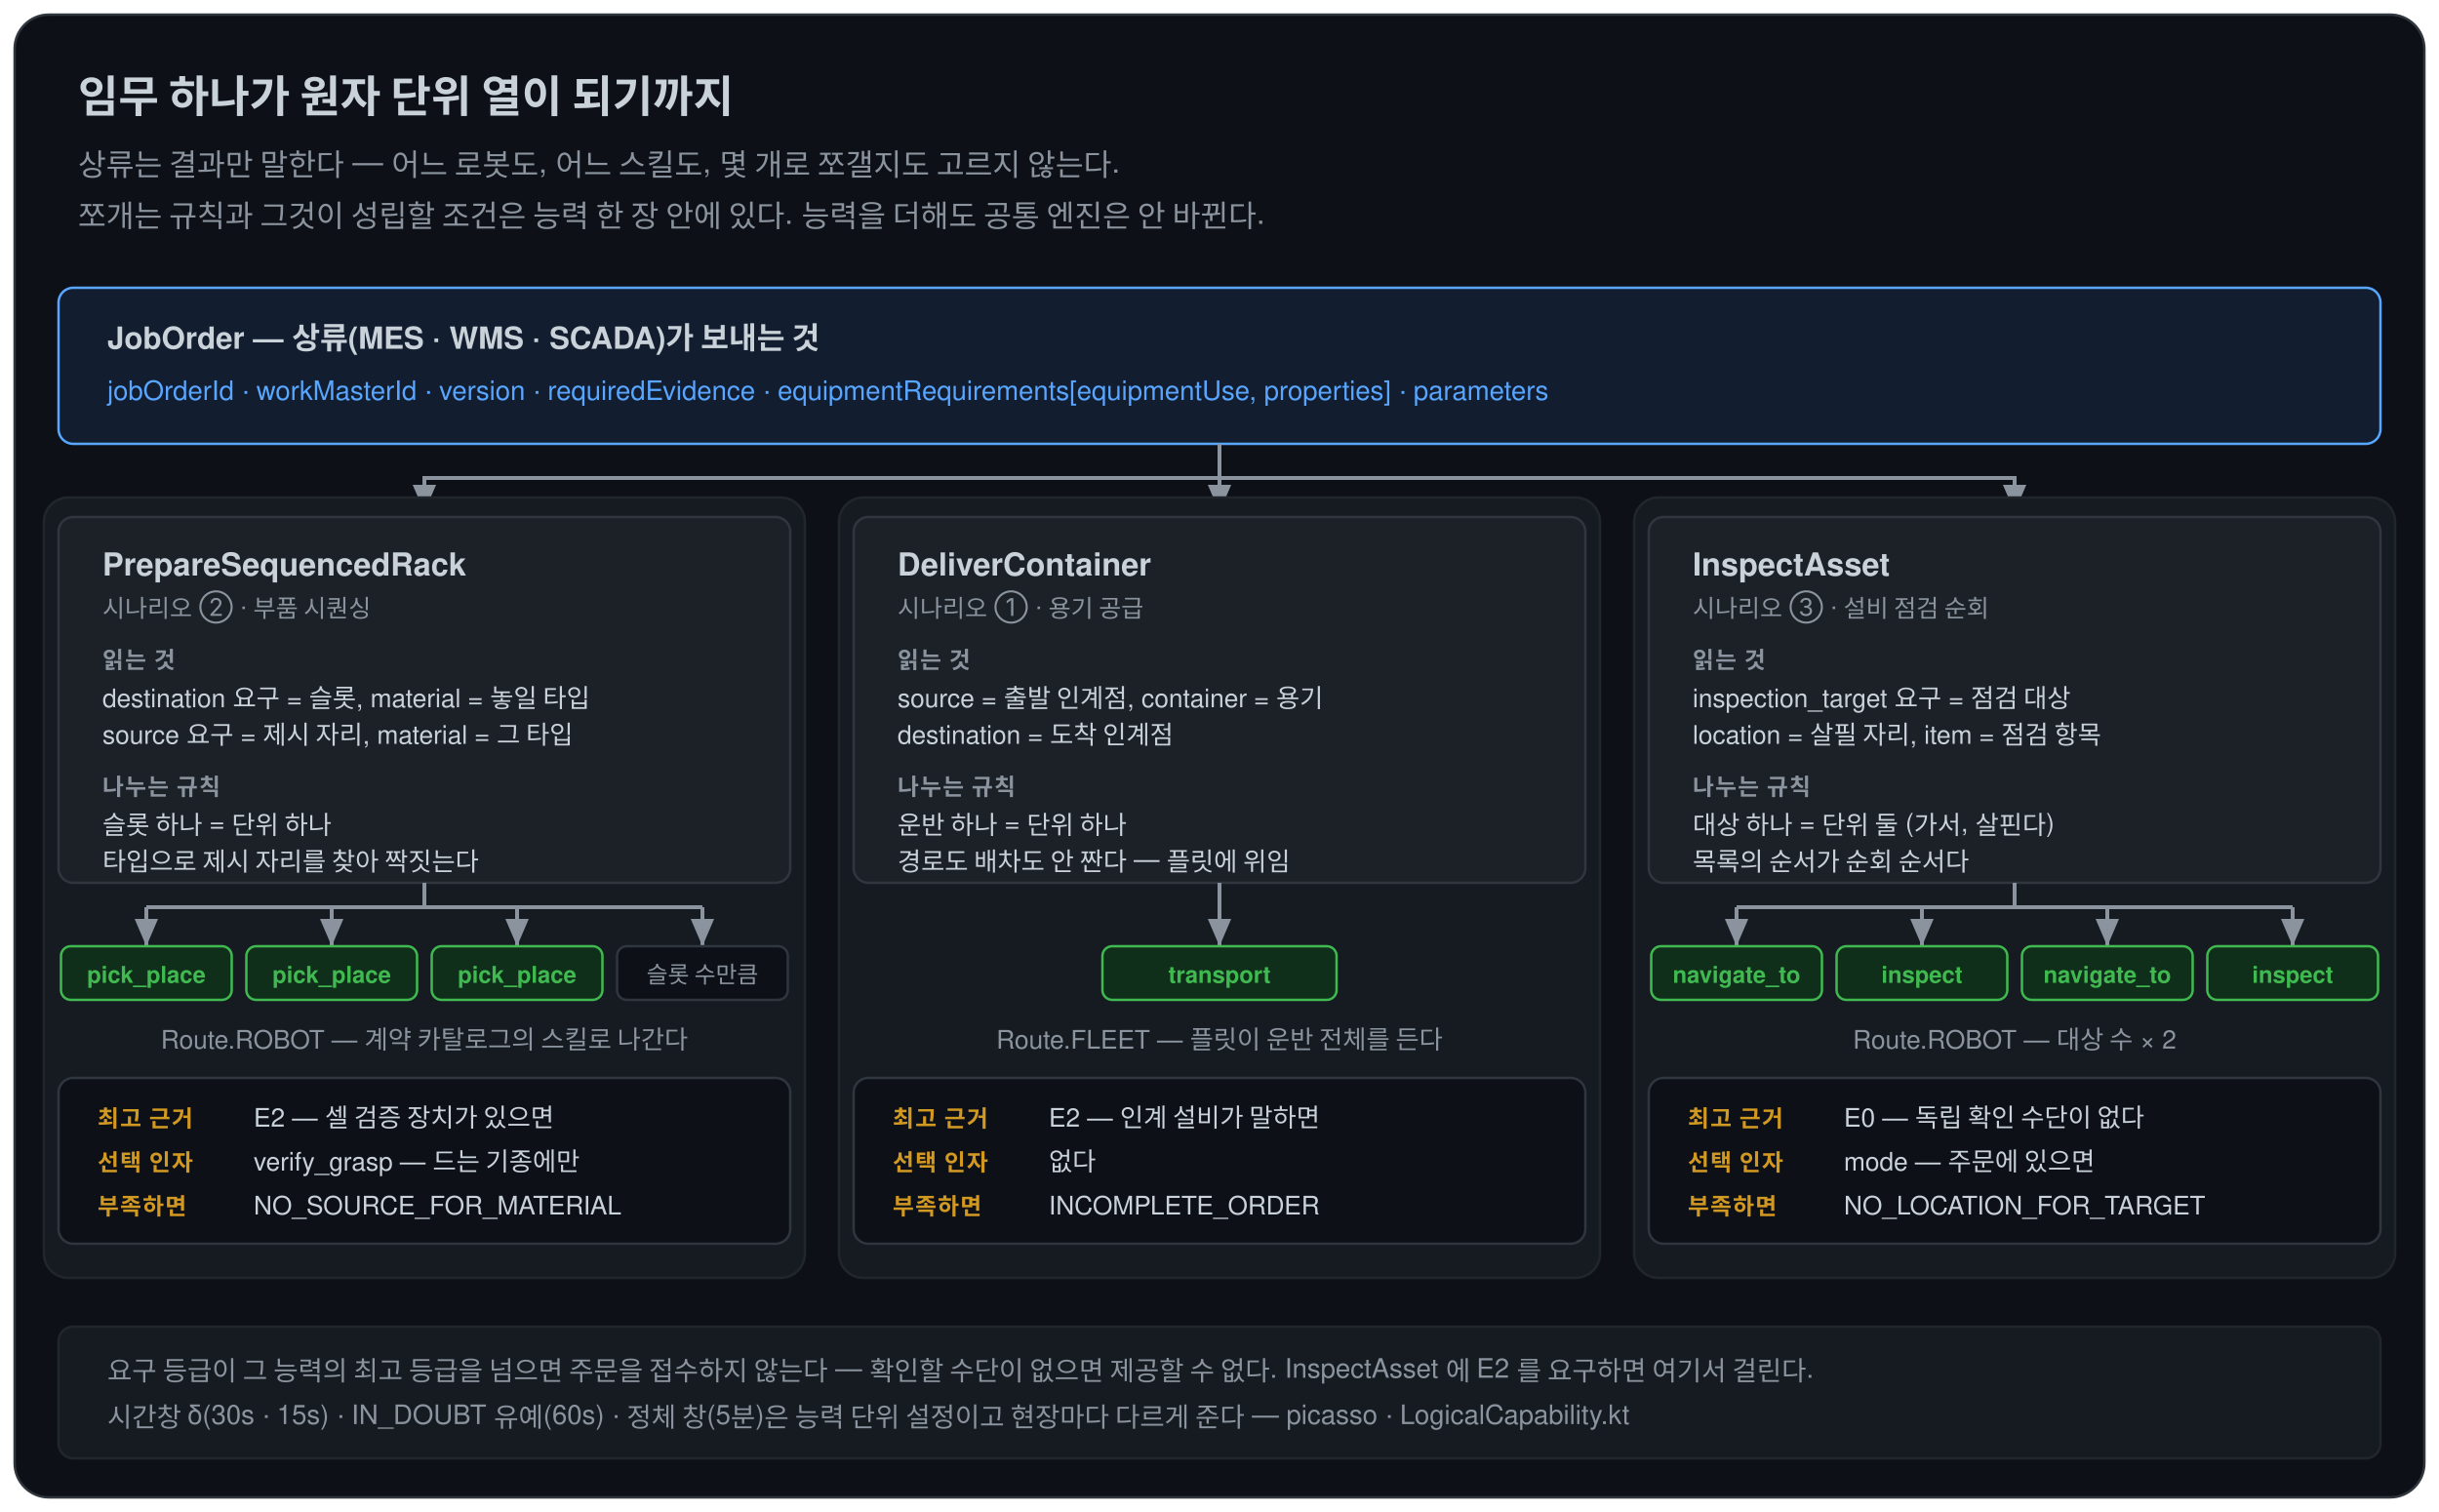
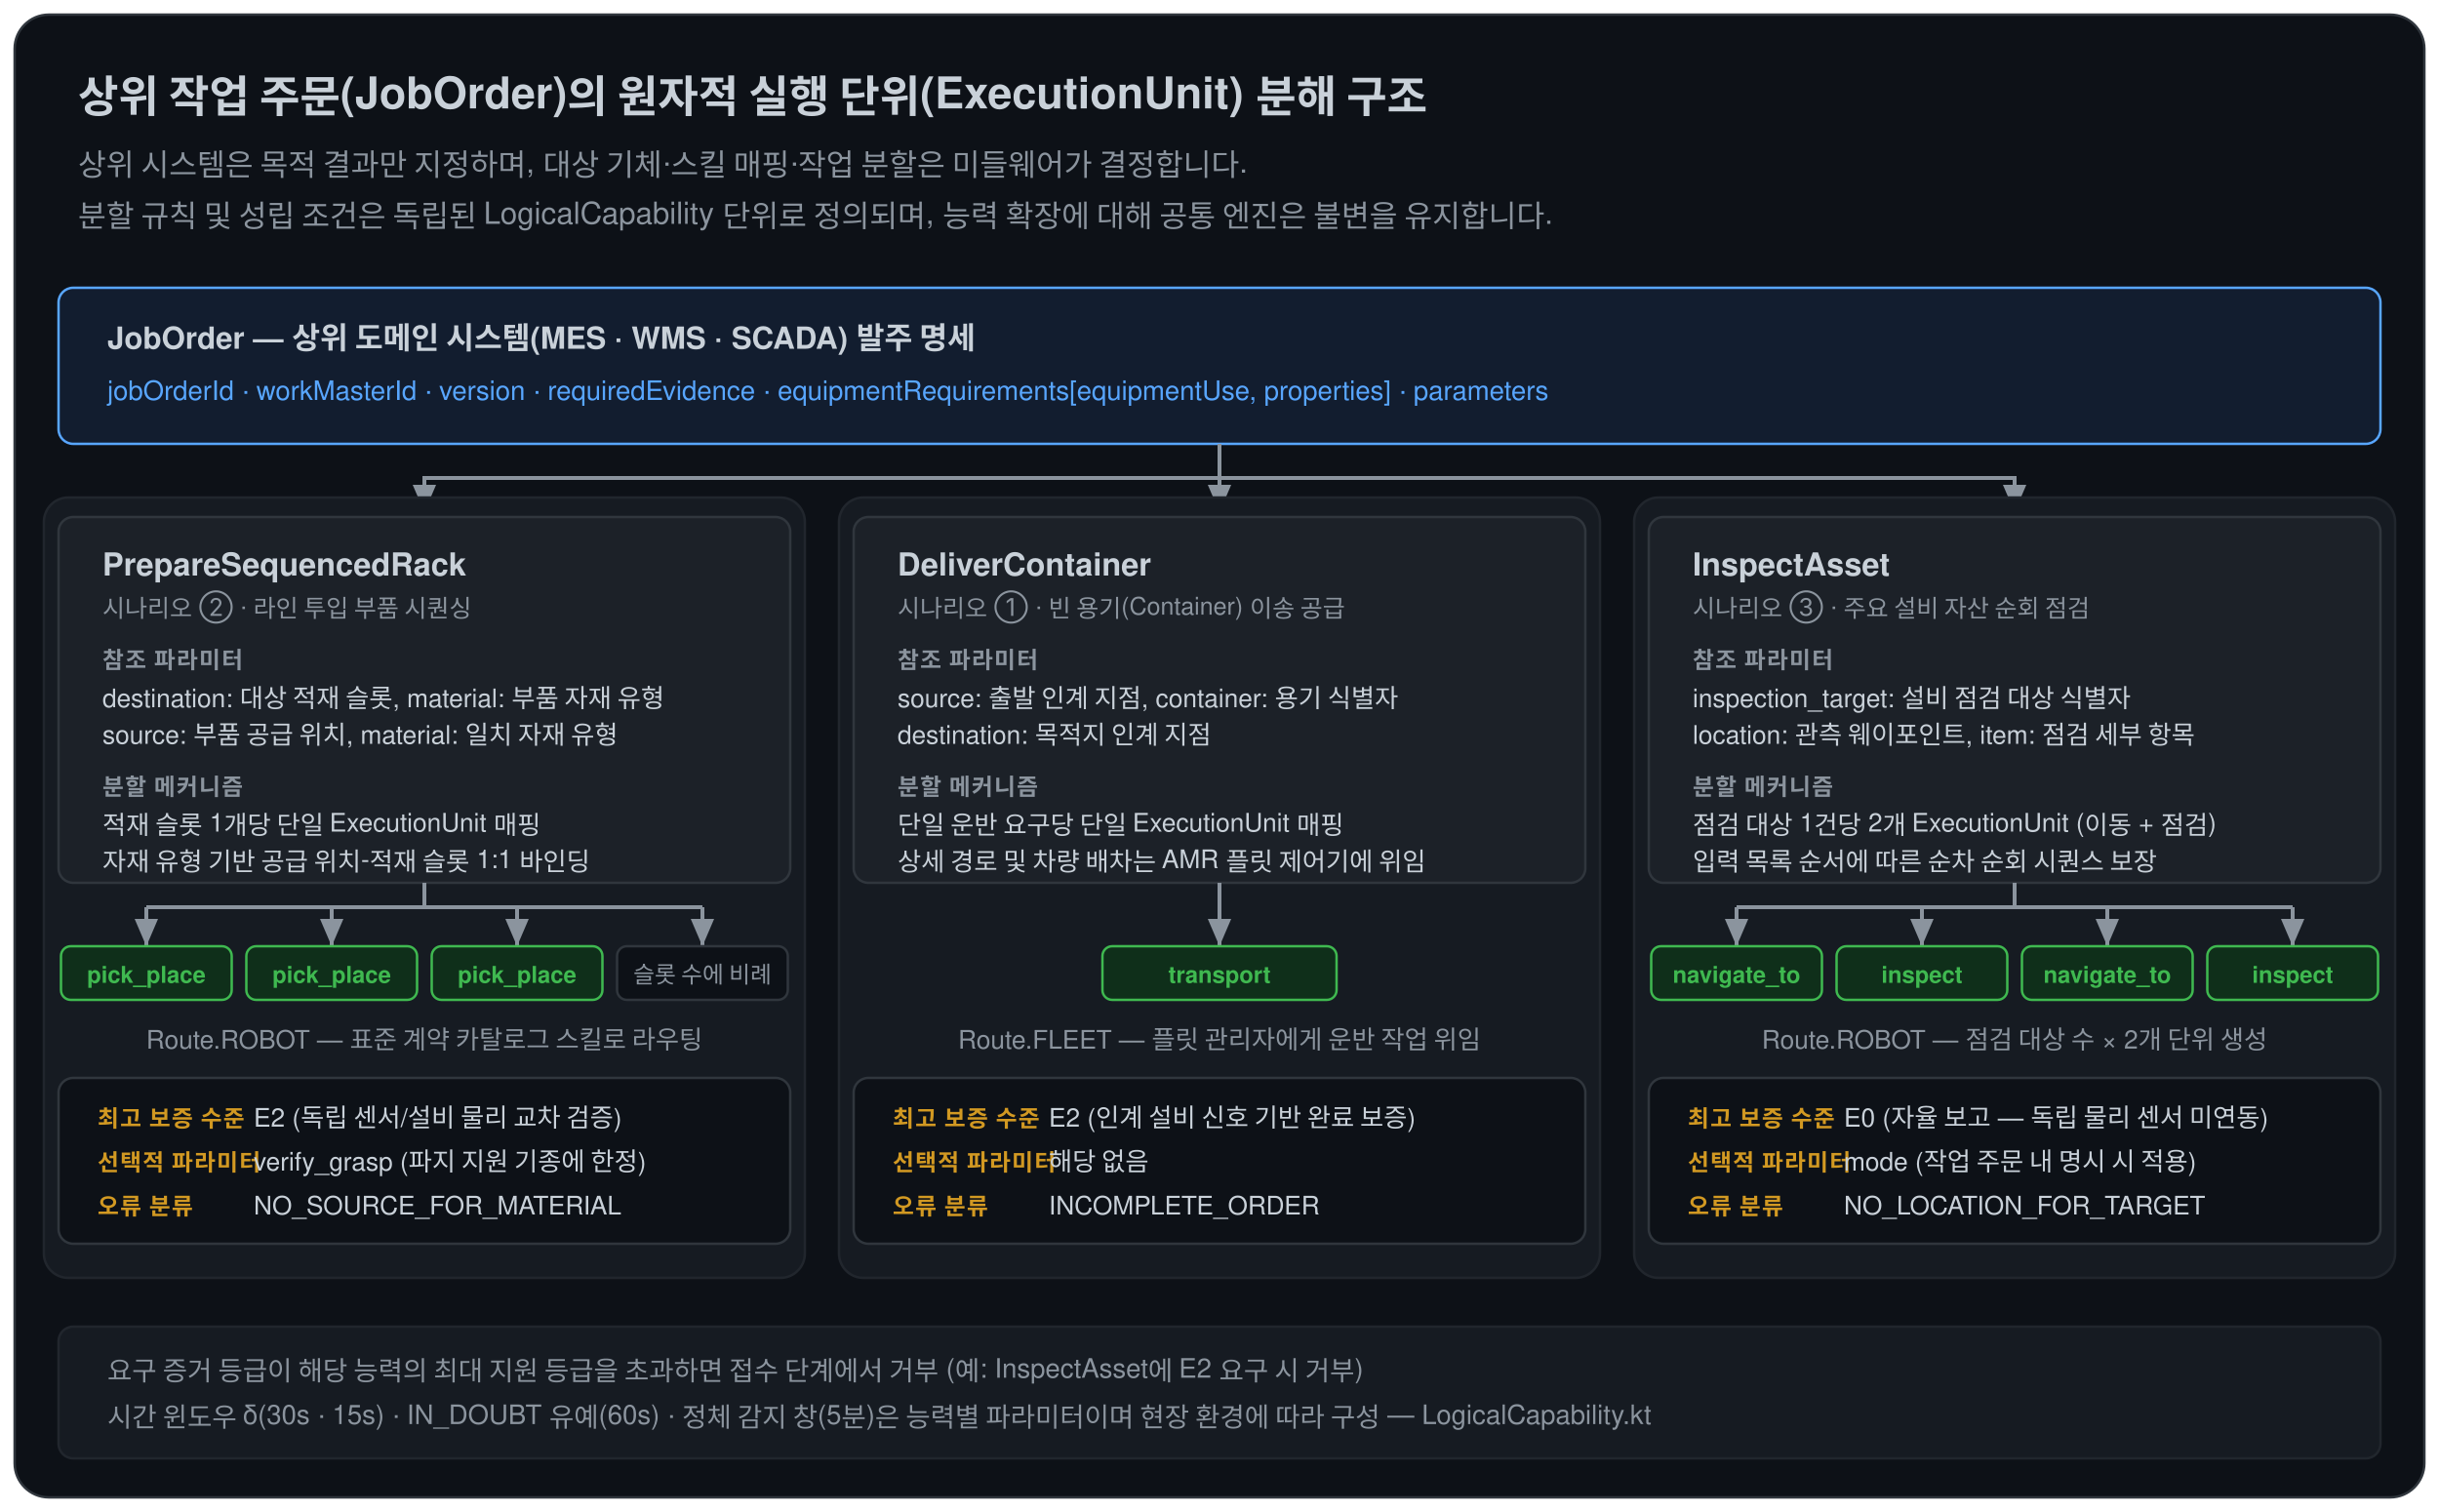
<svg xmlns="http://www.w3.org/2000/svg" width="1000" height="620" viewBox="0 0 1000 620" font-family="Malgun Gothic,Apple SD Gothic Neo,Noto Sans KR,Segoe UI,-apple-system,Helvetica,Arial,sans-serif">
  <defs>
    <marker id="am" markerWidth="9" markerHeight="9" refX="7" refY="3" orient="auto">
      <path d="M0,0 L7,3 L0,6 Z" fill="#8b949e" />
    </marker>
  </defs>
  <rect x="6" y="6" width="988" height="608" rx="14" fill="#0d1117" stroke="#30363d" />
-   <text x="32" y="46" font-size="18" font-weight="600" fill="#c9d1d9">임무 하나가 원자 단위 열이 되기까지</text>
-   <text x="32" y="72" font-size="12.5" fill="#8b949e">상류는 결과만 말한다 — 어느 로봇도, 어느 스킬도, 몇 개로 쪼갤지도 고르지 않는다.</text>
-   <text x="32" y="93" font-size="12.5" fill="#8b949e">쪼개는 규칙과 그것이 성립할 조건은 능력 한 장 안에 있다. 능력을 더해도 공통 엔진은 안 바뀐다.</text>
+   <text x="32" y="46" font-size="18" font-weight="600" fill="#c9d1d9">상위 작업 주문(JobOrder)의 원자적 실행 단위(ExecutionUnit) 분해 구조</text>
+   <text x="32" y="72" font-size="12.5" fill="#8b949e">상위 시스템은 목적 결과만 지정하며, 대상 기체·스킬 매핑·작업 분할은 미들웨어가 결정합니다.</text>
+   <text x="32" y="93" font-size="12.5" fill="#8b949e">분할 규칙 및 성립 조건은 독립된 LogicalCapability 단위로 정의되며, 능력 확장에 대해 공통 엔진은 불변을 유지합니다.</text>
  <rect x="24" y="118" width="952" height="64" rx="6" fill="#121d2f" stroke="#58a6ff" />
-   <text x="44" y="143" font-size="12.5" font-weight="600" fill="#c9d1d9">JobOrder — 상류(MES · WMS · SCADA)가 보내는 것</text>
+   <text x="44" y="143" font-size="12.5" font-weight="600" fill="#c9d1d9">JobOrder — 상위 도메인 시스템(MES · WMS · SCADA) 발주 명세</text>
  <text x="44" y="164" font-size="11" fill="#58a6ff">jobOrderId · workMasterId · version · requiredEvidence · equipmentRequirements[equipmentUse, properties] · parameters</text>
  <polyline points="500,182 500,196 174,196 174,210" fill="none" stroke="#8b949e" stroke-width="1.6" marker-end="url(#am)" />
  <polyline points="500,182 500,210" fill="none" stroke="#8b949e" stroke-width="1.6" marker-end="url(#am)" />
  <polyline points="500,182 500,196 826,196 826,210" fill="none" stroke="#8b949e" stroke-width="1.6" marker-end="url(#am)" />
  <rect x="18" y="204" width="312" height="320" rx="10" fill="#161b22" stroke="#21262d" />
  <rect x="24" y="212" width="300" height="150" rx="6" fill="#1c2128" stroke="#30363d" />
  <text x="42" y="236" font-size="13" font-weight="600" fill="#c9d1d9">PrepareSequencedRack</text>
-   <text x="42" y="253" font-size="10" fill="#8b949e">시나리오 ② · 부품 시퀀싱</text>
-   <text x="42" y="274" font-size="9.5" font-weight="700" letter-spacing="0.5" fill="#8b949e">읽는 것</text>
-   <text x="42" y="290" font-size="10.5" fill="#c9d1d9">destination 요구 = 슬롯, material = 놓일 타입</text>
-   <text x="42" y="305" font-size="10.5" fill="#c9d1d9">source 요구 = 제시 자리, material = 그 타입</text>
-   <text x="42" y="326" font-size="9.5" font-weight="700" letter-spacing="0.5" fill="#8b949e">나누는 규칙</text>
-   <text x="42" y="342" font-size="10.5" fill="#c9d1d9">슬롯 하나 = 단위 하나</text>
-   <text x="42" y="357" font-size="10.5" fill="#c9d1d9">타입으로 제시 자리를 찾아 짝짓는다</text>
+   <text x="42" y="253" font-size="10" fill="#8b949e">시나리오 ② · 라인 투입 부품 시퀀싱</text>
+   <text x="42" y="274" font-size="9.5" font-weight="700" letter-spacing="0.5" fill="#8b949e">참조 파라미터</text>
+   <text x="42" y="290" font-size="10.5" fill="#c9d1d9">destination: 대상 적재 슬롯, material: 부품 자재 유형</text>
+   <text x="42" y="305" font-size="10.5" fill="#c9d1d9">source: 부품 공급 위치, material: 일치 자재 유형</text>
+   <text x="42" y="326" font-size="9.5" font-weight="700" letter-spacing="0.5" fill="#8b949e">분할 메커니즘</text>
+   <text x="42" y="342" font-size="10.5" fill="#c9d1d9">적재 슬롯 1개당 단일 ExecutionUnit 매핑</text>
+   <text x="42" y="357" font-size="10.5" fill="#c9d1d9">자재 유형 기반 공급 위치-적재 슬롯 1:1 바인딩</text>
  <polyline points="174,362 174,372 60,372 288,372" fill="none" stroke="#8b949e" stroke-width="1.6" />
  <polyline points="60,372 60,388" fill="none" stroke="#8b949e" stroke-width="1.6" marker-end="url(#am)" />
  <polyline points="136,372 136,388" fill="none" stroke="#8b949e" stroke-width="1.6" marker-end="url(#am)" />
  <polyline points="212,372 212,388" fill="none" stroke="#8b949e" stroke-width="1.6" marker-end="url(#am)" />
  <polyline points="288,372 288,388" fill="none" stroke="#8b949e" stroke-width="1.6" marker-end="url(#am)" />
  <rect x="25" y="388" width="70" height="22" rx="4" fill="#0f2f1a" stroke="#3fb950" />
  <text x="60" y="403" font-size="9.5" font-weight="600" text-anchor="middle" fill="#3fb950">pick_place</text>
  <rect x="101" y="388" width="70" height="22" rx="4" fill="#0f2f1a" stroke="#3fb950" />
  <text x="136" y="403" font-size="9.5" font-weight="600" text-anchor="middle" fill="#3fb950">pick_place</text>
  <rect x="177" y="388" width="70" height="22" rx="4" fill="#0f2f1a" stroke="#3fb950" />
  <text x="212" y="403" font-size="9.5" font-weight="600" text-anchor="middle" fill="#3fb950">pick_place</text>
  <rect x="253" y="388" width="70" height="22" rx="4" fill="#0d1117" stroke="#30363d" />
-   <text x="288" y="403" font-size="9.5" text-anchor="middle" fill="#8b949e">슬롯 수만큼</text>
-   <text x="174" y="430" font-size="10.5" text-anchor="middle" fill="#8b949e">Route.ROBOT — 계약 카탈로그의 스킬로 나간다</text>
+   <text x="288" y="403" font-size="9.5" text-anchor="middle" fill="#8b949e">슬롯 수에 비례</text>
+   <text x="174" y="430" font-size="10.5" text-anchor="middle" fill="#8b949e">Route.ROBOT — 표준 계약 카탈로그 스킬로 라우팅</text>
  <rect x="24" y="442" width="300" height="68" rx="6" fill="#0d1117" stroke="#30363d" />
-   <text x="40" y="462" font-size="9.5" font-weight="700" letter-spacing="0.5" fill="#d29922">최고 근거</text>
-   <text x="104" y="462" font-size="10.5" fill="#c9d1d9">E2 — 셀 검증 장치가 있으면</text>
-   <text x="40" y="480" font-size="9.5" font-weight="700" letter-spacing="0.5" fill="#d29922">선택 인자</text>
-   <text x="104" y="480" font-size="10.5" fill="#c9d1d9">verify_grasp — 드는 기종에만</text>
-   <text x="40" y="498" font-size="9.5" font-weight="700" letter-spacing="0.5" fill="#d29922">부족하면</text>
+   <text x="40" y="462" font-size="9.5" font-weight="700" letter-spacing="0.5" fill="#d29922">최고 보증 수준</text>
+   <text x="104" y="462" font-size="10.5" fill="#c9d1d9">E2 (독립 센서/설비 물리 교차 검증)</text>
+   <text x="40" y="480" font-size="9.5" font-weight="700" letter-spacing="0.5" fill="#d29922">선택적 파라미터</text>
+   <text x="104" y="480" font-size="10.5" fill="#c9d1d9">verify_grasp (파지 지원 기종에 한정)</text>
+   <text x="40" y="498" font-size="9.5" font-weight="700" letter-spacing="0.5" fill="#d29922">오류 분류</text>
  <text x="104" y="498" font-size="10.5" fill="#c9d1d9">NO_SOURCE_FOR_MATERIAL</text>
  <rect x="344" y="204" width="312" height="320" rx="10" fill="#161b22" stroke="#21262d" />
  <rect x="350" y="212" width="300" height="150" rx="6" fill="#1c2128" stroke="#30363d" />
  <text x="368" y="236" font-size="13" font-weight="600" fill="#c9d1d9">DeliverContainer</text>
-   <text x="368" y="253" font-size="10" fill="#8b949e">시나리오 ① · 용기 공급</text>
-   <text x="368" y="274" font-size="9.5" font-weight="700" letter-spacing="0.5" fill="#8b949e">읽는 것</text>
-   <text x="368" y="290" font-size="10.5" fill="#c9d1d9">source = 출발 인계점, container = 용기</text>
-   <text x="368" y="305" font-size="10.5" fill="#c9d1d9">destination = 도착 인계점</text>
-   <text x="368" y="326" font-size="9.5" font-weight="700" letter-spacing="0.5" fill="#8b949e">나누는 규칙</text>
-   <text x="368" y="342" font-size="10.5" fill="#c9d1d9">운반 하나 = 단위 하나</text>
-   <text x="368" y="357" font-size="10.5" fill="#c9d1d9">경로도 배차도 안 짠다 — 플릿에 위임</text>
+   <text x="368" y="253" font-size="10" fill="#8b949e">시나리오 ① · 빈 용기(Container) 이송 공급</text>
+   <text x="368" y="274" font-size="9.5" font-weight="700" letter-spacing="0.5" fill="#8b949e">참조 파라미터</text>
+   <text x="368" y="290" font-size="10.5" fill="#c9d1d9">source: 출발 인계 지점, container: 용기 식별자</text>
+   <text x="368" y="305" font-size="10.5" fill="#c9d1d9">destination: 목적지 인계 지점</text>
+   <text x="368" y="326" font-size="9.5" font-weight="700" letter-spacing="0.5" fill="#8b949e">분할 메커니즘</text>
+   <text x="368" y="342" font-size="10.5" fill="#c9d1d9">단일 운반 요구당 단일 ExecutionUnit 매핑</text>
+   <text x="368" y="357" font-size="10.5" fill="#c9d1d9">상세 경로 및 차량 배차는 AMR 플릿 제어기에 위임</text>
  <polyline points="500,362 500,388" fill="none" stroke="#8b949e" stroke-width="1.6" marker-end="url(#am)" />
  <rect x="452" y="388" width="96" height="22" rx="4" fill="#0f2f1a" stroke="#3fb950" />
  <text x="500" y="403" font-size="9.5" font-weight="600" text-anchor="middle" fill="#3fb950">transport</text>
-   <text x="500" y="430" font-size="10.5" text-anchor="middle" fill="#8b949e">Route.FLEET — 플릿이 운반 전체를 든다</text>
+   <text x="500" y="430" font-size="10.5" text-anchor="middle" fill="#8b949e">Route.FLEET — 플릿 관리자에게 운반 작업 위임</text>
  <rect x="350" y="442" width="300" height="68" rx="6" fill="#0d1117" stroke="#30363d" />
-   <text x="366" y="462" font-size="9.5" font-weight="700" letter-spacing="0.5" fill="#d29922">최고 근거</text>
-   <text x="430" y="462" font-size="10.5" fill="#c9d1d9">E2 — 인계 설비가 말하면</text>
-   <text x="366" y="480" font-size="9.5" font-weight="700" letter-spacing="0.5" fill="#d29922">선택 인자</text>
-   <text x="430" y="480" font-size="10.5" fill="#c9d1d9">없다</text>
-   <text x="366" y="498" font-size="9.5" font-weight="700" letter-spacing="0.5" fill="#d29922">부족하면</text>
+   <text x="366" y="462" font-size="9.5" font-weight="700" letter-spacing="0.5" fill="#d29922">최고 보증 수준</text>
+   <text x="430" y="462" font-size="10.5" fill="#c9d1d9">E2 (인계 설비 신호 기반 완료 보증)</text>
+   <text x="366" y="480" font-size="9.5" font-weight="700" letter-spacing="0.5" fill="#d29922">선택적 파라미터</text>
+   <text x="430" y="480" font-size="10.5" fill="#c9d1d9">해당 없음</text>
+   <text x="366" y="498" font-size="9.5" font-weight="700" letter-spacing="0.5" fill="#d29922">오류 분류</text>
  <text x="430" y="498" font-size="10.5" fill="#c9d1d9">INCOMPLETE_ORDER</text>
  <rect x="670" y="204" width="312" height="320" rx="10" fill="#161b22" stroke="#21262d" />
  <rect x="676" y="212" width="300" height="150" rx="6" fill="#1c2128" stroke="#30363d" />
  <text x="694" y="236" font-size="13" font-weight="600" fill="#c9d1d9">InspectAsset</text>
-   <text x="694" y="253" font-size="10" fill="#8b949e">시나리오 ③ · 설비 점검 순회</text>
-   <text x="694" y="274" font-size="9.5" font-weight="700" letter-spacing="0.5" fill="#8b949e">읽는 것</text>
-   <text x="694" y="290" font-size="10.5" fill="#c9d1d9">inspection_target 요구 = 점검 대상</text>
-   <text x="694" y="305" font-size="10.5" fill="#c9d1d9">location = 살필 자리, item = 점검 항목</text>
-   <text x="694" y="326" font-size="9.5" font-weight="700" letter-spacing="0.5" fill="#8b949e">나누는 규칙</text>
-   <text x="694" y="342" font-size="10.5" fill="#c9d1d9">대상 하나 = 단위 둘 (가서, 살핀다)</text>
-   <text x="694" y="357" font-size="10.5" fill="#c9d1d9">목록의 순서가 순회 순서다</text>
+   <text x="694" y="253" font-size="10" fill="#8b949e">시나리오 ③ · 주요 설비 자산 순회 점검</text>
+   <text x="694" y="274" font-size="9.5" font-weight="700" letter-spacing="0.5" fill="#8b949e">참조 파라미터</text>
+   <text x="694" y="290" font-size="10.5" fill="#c9d1d9">inspection_target: 설비 점검 대상 식별자</text>
+   <text x="694" y="305" font-size="10.5" fill="#c9d1d9">location: 관측 웨이포인트, item: 점검 세부 항목</text>
+   <text x="694" y="326" font-size="9.5" font-weight="700" letter-spacing="0.5" fill="#8b949e">분할 메커니즘</text>
+   <text x="694" y="342" font-size="10.5" fill="#c9d1d9">점검 대상 1건당 2개 ExecutionUnit (이동 + 점검)</text>
+   <text x="694" y="357" font-size="10.5" fill="#c9d1d9">입력 목록 순서에 따른 순차 순회 시퀀스 보장</text>
  <polyline points="826,362 826,372 712,372 940,372" fill="none" stroke="#8b949e" stroke-width="1.6" />
  <polyline points="712,372 712,388" fill="none" stroke="#8b949e" stroke-width="1.6" marker-end="url(#am)" />
  <polyline points="788,372 788,388" fill="none" stroke="#8b949e" stroke-width="1.6" marker-end="url(#am)" />
  <polyline points="864,372 864,388" fill="none" stroke="#8b949e" stroke-width="1.6" marker-end="url(#am)" />
  <polyline points="940,372 940,388" fill="none" stroke="#8b949e" stroke-width="1.6" marker-end="url(#am)" />
  <rect x="677" y="388" width="70" height="22" rx="4" fill="#0f2f1a" stroke="#3fb950" />
  <text x="712" y="403" font-size="9.5" font-weight="600" text-anchor="middle" fill="#3fb950">navigate_to</text>
  <rect x="753" y="388" width="70" height="22" rx="4" fill="#0f2f1a" stroke="#3fb950" />
  <text x="788" y="403" font-size="9.5" font-weight="600" text-anchor="middle" fill="#3fb950">inspect</text>
  <rect x="829" y="388" width="70" height="22" rx="4" fill="#0f2f1a" stroke="#3fb950" />
  <text x="864" y="403" font-size="9.5" font-weight="600" text-anchor="middle" fill="#3fb950">navigate_to</text>
  <rect x="905" y="388" width="70" height="22" rx="4" fill="#0f2f1a" stroke="#3fb950" />
  <text x="940" y="403" font-size="9.5" font-weight="600" text-anchor="middle" fill="#3fb950">inspect</text>
-   <text x="826" y="430" font-size="10.5" text-anchor="middle" fill="#8b949e">Route.ROBOT — 대상 수 × 2</text>
+   <text x="826" y="430" font-size="10.5" text-anchor="middle" fill="#8b949e">Route.ROBOT — 점검 대상 수 × 2개 단위 생성</text>
  <rect x="676" y="442" width="300" height="68" rx="6" fill="#0d1117" stroke="#30363d" />
-   <text x="692" y="462" font-size="9.5" font-weight="700" letter-spacing="0.5" fill="#d29922">최고 근거</text>
-   <text x="756" y="462" font-size="10.5" fill="#c9d1d9">E0 — 독립 확인 수단이 없다</text>
-   <text x="692" y="480" font-size="9.5" font-weight="700" letter-spacing="0.5" fill="#d29922">선택 인자</text>
-   <text x="756" y="480" font-size="10.5" fill="#c9d1d9">mode — 주문에 있으면</text>
-   <text x="692" y="498" font-size="9.5" font-weight="700" letter-spacing="0.5" fill="#d29922">부족하면</text>
+   <text x="692" y="462" font-size="9.5" font-weight="700" letter-spacing="0.5" fill="#d29922">최고 보증 수준</text>
+   <text x="756" y="462" font-size="10.5" fill="#c9d1d9">E0 (자율 보고 — 독립 물리 센서 미연동)</text>
+   <text x="692" y="480" font-size="9.5" font-weight="700" letter-spacing="0.5" fill="#d29922">선택적 파라미터</text>
+   <text x="756" y="480" font-size="10.5" fill="#c9d1d9">mode (작업 주문 내 명시 시 적용)</text>
+   <text x="692" y="498" font-size="9.5" font-weight="700" letter-spacing="0.5" fill="#d29922">오류 분류</text>
  <text x="756" y="498" font-size="10.5" fill="#c9d1d9">NO_LOCATION_FOR_TARGET</text>
  <rect x="24" y="544" width="952" height="54" rx="6" fill="#161b22" stroke="#21262d" />
-   <text x="44" y="566" font-size="11" fill="#8b949e">요구 등급이 그 능력의 최고 등급을 넘으면 주문을 접수하지 않는다 — 확인할 수단이 없으면 제공할 수 없다. InspectAsset 에 E2 를 요구하면 여기서 걸린다.</text>
-   <text x="44" y="585" font-size="11" fill="#8b949e">시간창 δ(30s · 15s) · IN_DOUBT 유예(60s) · 정체 창(5분)은 능력 단위 설정이고 현장마다 다르게 준다 — picasso · LogicalCapability.kt</text>
+   <text x="44" y="566" font-size="11" fill="#8b949e">요구 증거 등급이 해당 능력의 최대 지원 등급을 초과하면 접수 단계에서 거부 (예: InspectAsset에 E2 요구 시 거부)</text>
+   <text x="44" y="585" font-size="11" fill="#8b949e">시간 윈도우 δ(30s · 15s) · IN_DOUBT 유예(60s) · 정체 감지 창(5분)은 능력별 파라미터이며 현장 환경에 따라 구성 — LogicalCapability.kt</text>
</svg>
